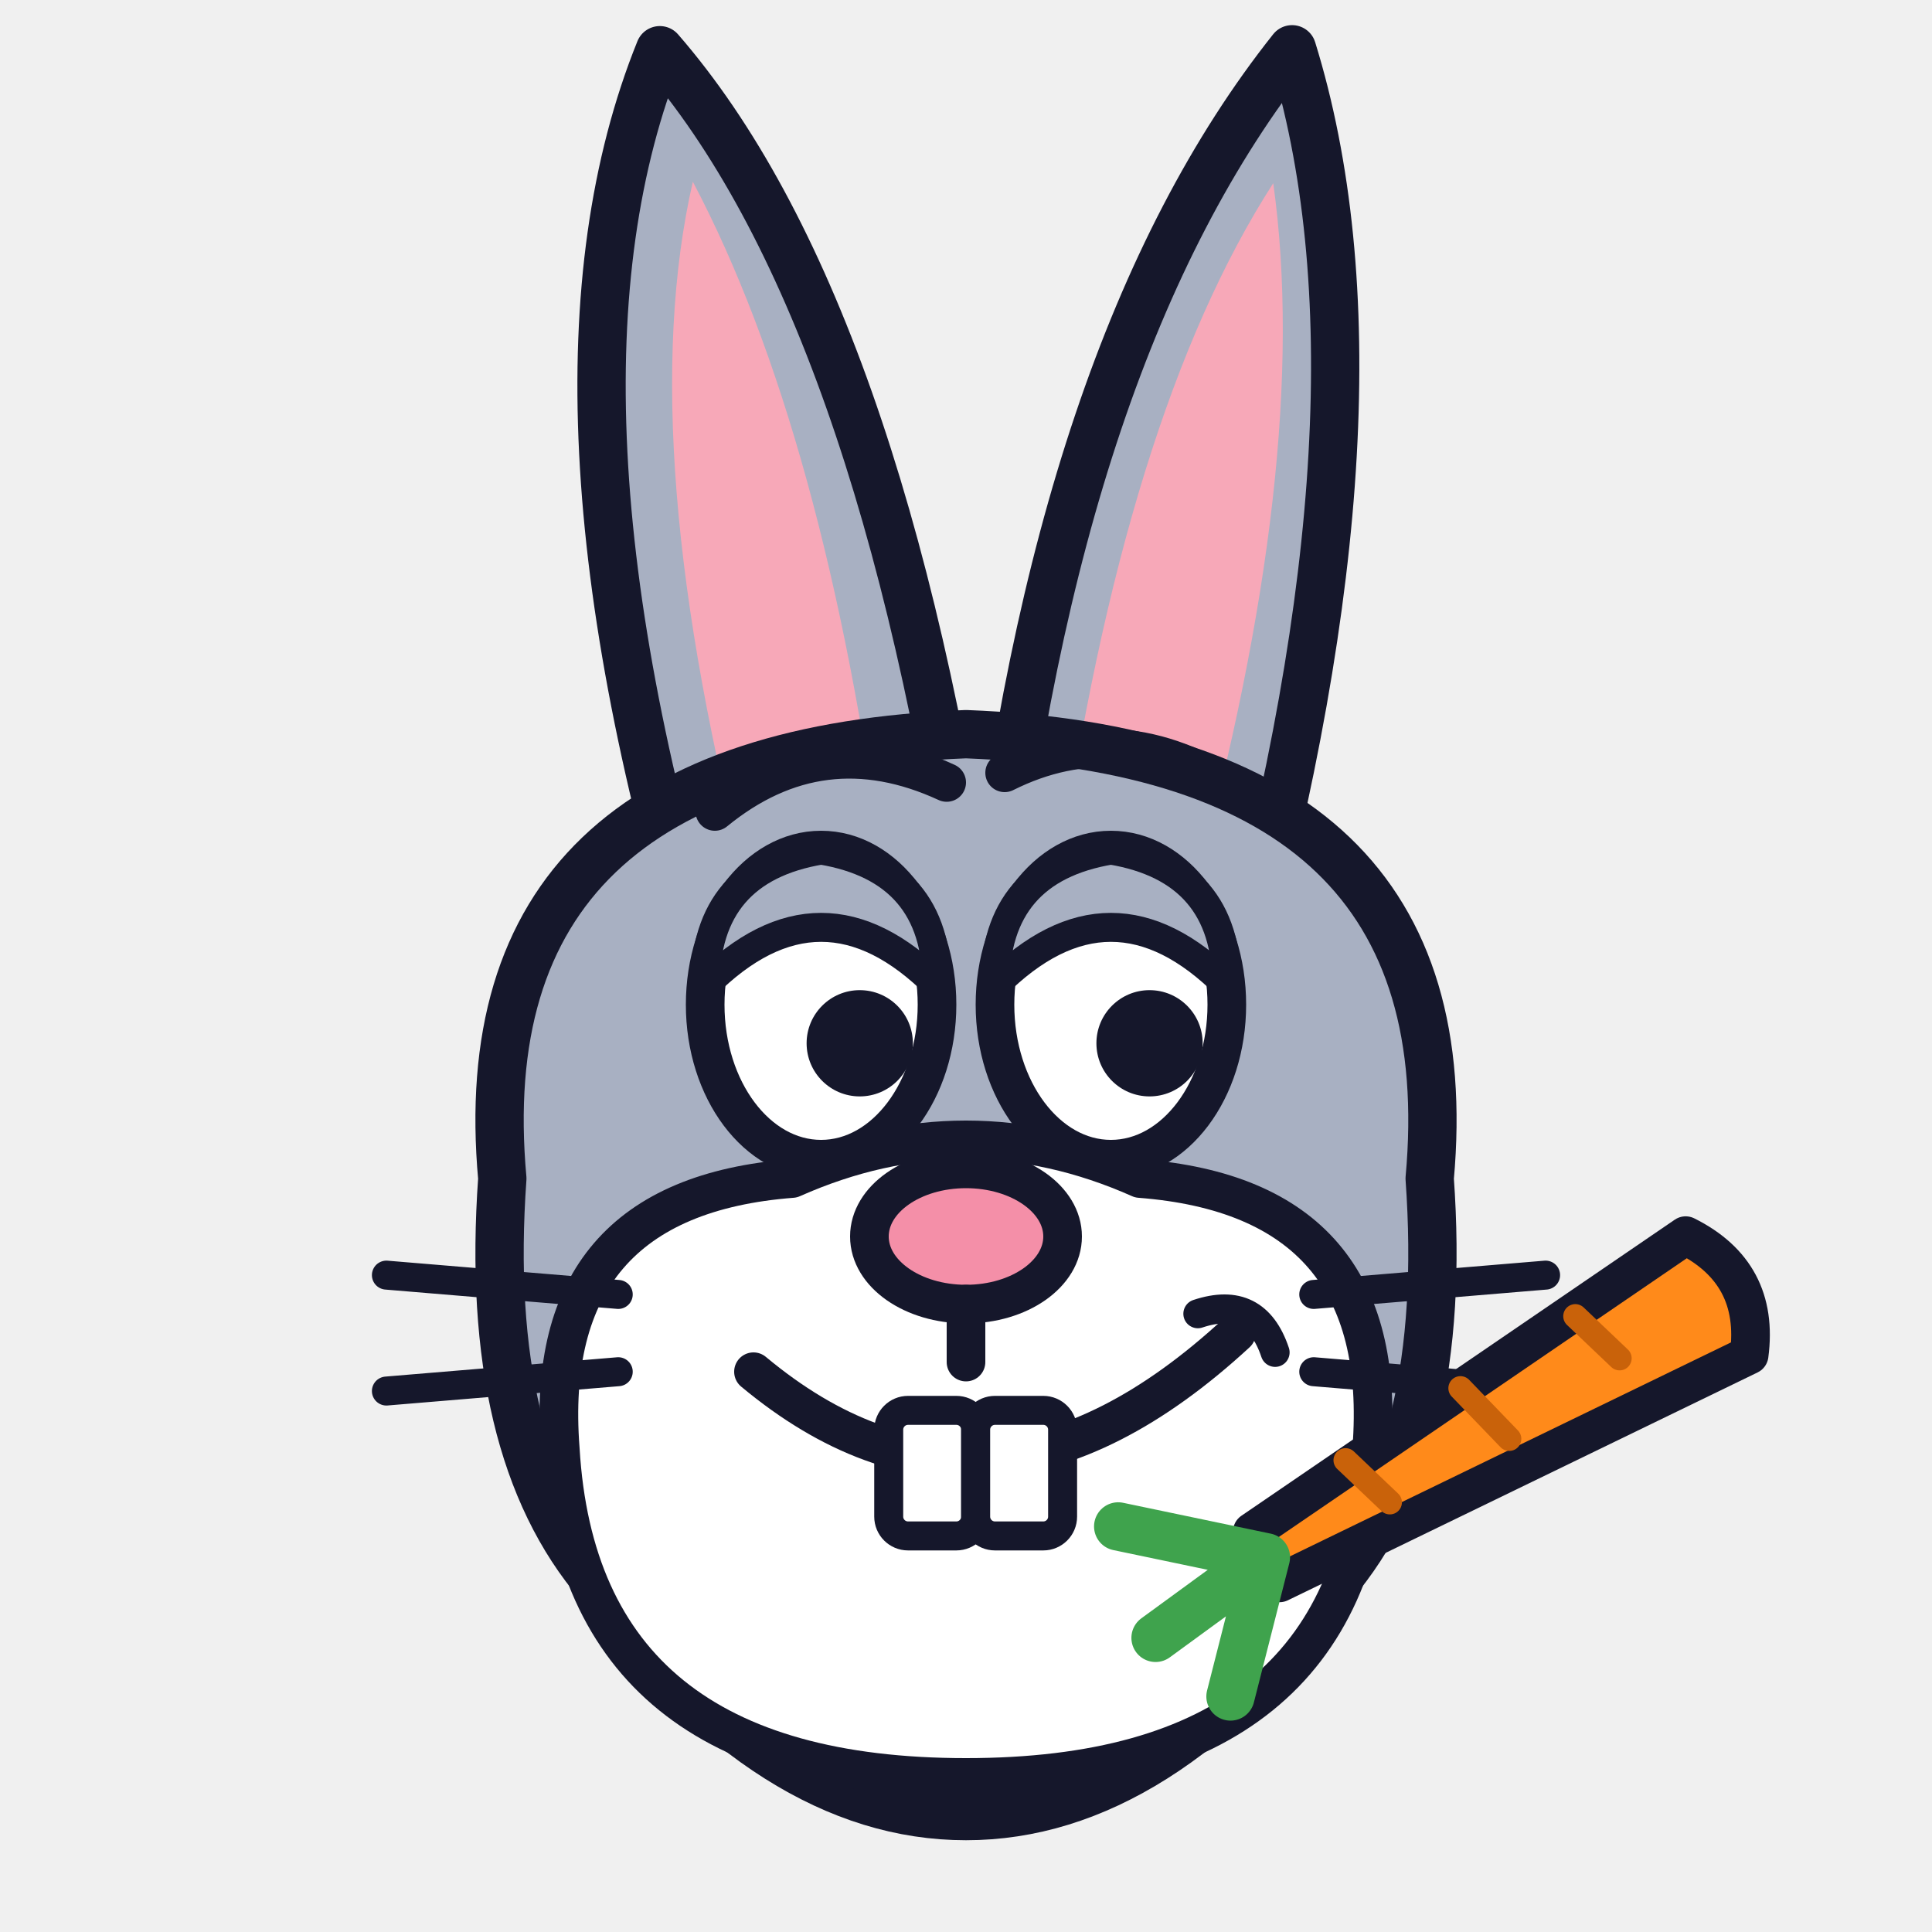
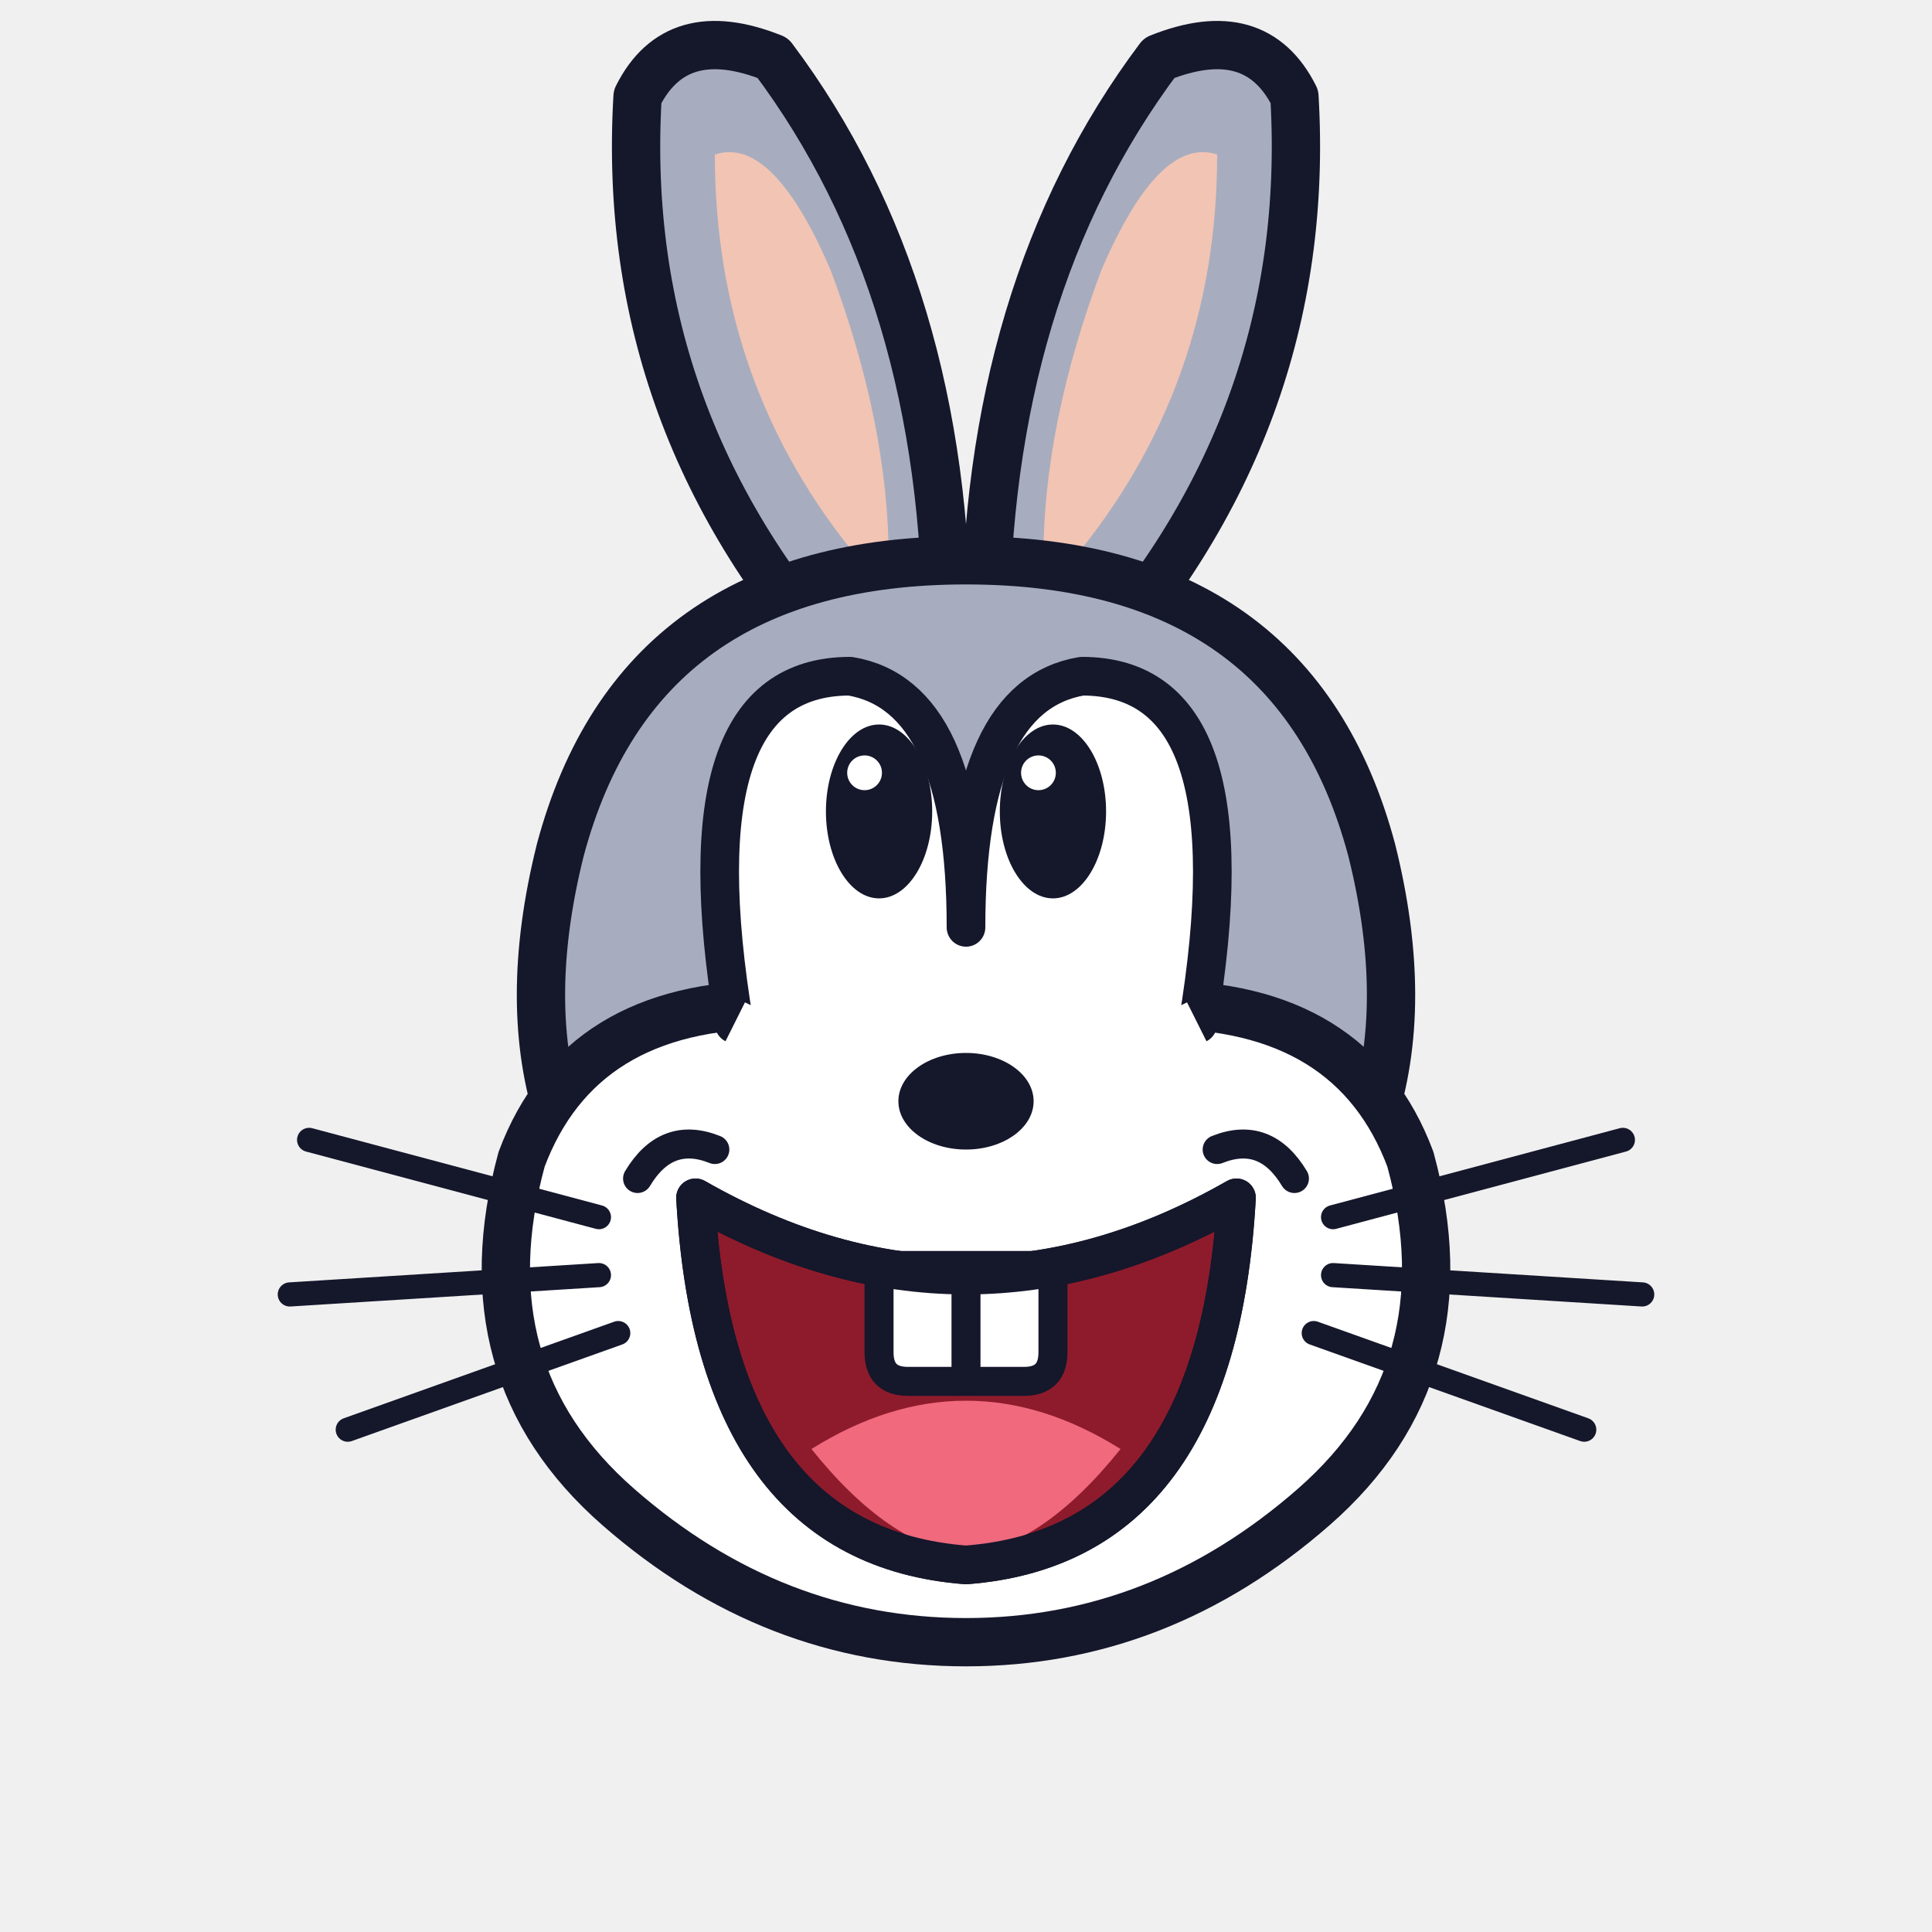
<svg xmlns="http://www.w3.org/2000/svg" viewBox="0 0 200 200" role="img" aria-label="Bugs Bunny">
-   <g transform="rotate(-10 80 60)">
-     <path d="M66 100 Q58 36 78 4 Q96 34 94 100Z" fill="#A8B0C2" stroke="#15172B" stroke-width="5" stroke-linejoin="round" stroke-linecap="round" />
-     <path d="M72 92 Q68 44 79 18 Q88 46 86 92Z" fill="#F7A8B8" />
-   </g>
-   <g transform="rotate(8 122 60)">
-     <path d="M108 100 Q106 38 126 4 Q142 38 134 100Z" fill="#A8B0C2" stroke="#15172B" stroke-width="5" stroke-linejoin="round" stroke-linecap="round" />
-     <path d="M114 92 Q114 44 126 18 Q134 46 128 92Z" fill="#F7A8B8" />
-   </g>
-   <path d="M52 122 Q48 78 100 76 Q152 78 148 122 Q150 150 138 164 Q120 188 100 188 Q80 188 62 164 Q50 150 52 122Z" fill="#A8B0C2" stroke="#15172B" stroke-width="5" stroke-linejoin="round" stroke-linecap="round" />
-   <path d="M58 150 Q56 124 82 122 Q100 114 118 122 Q144 124 142 150 Q140 184 100 184 Q60 184 58 150Z" fill="#fff" stroke="#15172B" stroke-width="4" stroke-linejoin="round" stroke-linecap="round" />
-   <ellipse cx="85" cy="104" rx="12" ry="16" fill="#fff" stroke="#15172B" stroke-width="4" stroke-linejoin="round" stroke-linecap="round" />
-   <ellipse cx="115" cy="104" rx="12" ry="16" fill="#fff" stroke="#15172B" stroke-width="4" stroke-linejoin="round" stroke-linecap="round" />
-   <circle cx="89" cy="108" r="5.5" fill="#15172B" />
-   <circle cx="119" cy="108" r="5.5" fill="#15172B" />
-   <path d="M73 102 Q85 90 97 102 Q97 90 85 88 Q73 90 73 102Z M103 102 Q115 90 127 102 Q127 90 115 88 Q103 90 103 102Z" fill="#A8B0C2" stroke="#15172B" stroke-width="3" stroke-linejoin="round" stroke-linecap="round" />
-   <path d="M74 84 q11 -9 24 -3 M104 80 q12 -6 24 2" fill="none" stroke="#15172B" stroke-width="4" stroke-linecap="round" />
-   <ellipse cx="100" cy="128" rx="10" ry="7" fill="#F48FA8" stroke="#15172B" stroke-width="4" stroke-linejoin="round" stroke-linecap="round" />
-   <path d="M100 135 v6 M78 142 Q102 162 128 138" fill="none" stroke="#15172B" stroke-width="4" stroke-linejoin="round" stroke-linecap="round" />
-   <path d="M124 136 q6 -2 8 4" fill="none" stroke="#15172B" stroke-width="3" stroke-linejoin="round" stroke-linecap="round" />
-   <rect x="92" y="146" width="9" height="13" rx="2" fill="#fff" stroke="#15172B" stroke-width="3" stroke-linejoin="round" stroke-linecap="round" />
-   <rect x="101" y="146" width="9" height="13" rx="2" fill="#fff" stroke="#15172B" stroke-width="3" stroke-linejoin="round" stroke-linecap="round" />
-   <path d="M40 132 l24 2 M40 144 l24 -2 M160 132 l-24 2 M160 144 l-24 -2" stroke="#15172B" stroke-width="3" stroke-linecap="round" />
-   <g transform="rotate(-28 150 150)">
-     <path d="M128 148 L182 142 Q187 149 182 156 L128 154Z" fill="#FF8A1A" stroke="#15172B" stroke-width="4" stroke-linejoin="round" stroke-linecap="round" />
-     <path d="M140 146 l2 6 M154 145 l2 7 M168 144 l2 6" stroke="#C9620A" stroke-width="2.5" stroke-linecap="round" />
-     <path d="M128 151 l-12 -10 M128 151 l-14 2 M128 151 l-10 11" stroke="#3FA34D" stroke-width="5" stroke-linecap="round" />
-   </g>
+   <path d="M88 70 Q64 44 66 10 Q70 2 80 6 Q98 30 98 66Z" fill="#A7ADBE" stroke="#15172B" stroke-width="5" stroke-linejoin="round" stroke-linecap="round" />
+   <path d="M112 70 Q136 44 134 10 Q130 2 120 6 Q102 30 102 66Z" fill="#A7ADBE" stroke="#15172B" stroke-width="5" stroke-linejoin="round" stroke-linecap="round" />
+   <path d="M89 58 Q74 40 74 16 Q80 14 86 28 Q92 44 92 58Z" fill="#F2C4B4" />
+   <path d="M111 58 Q126 40 126 16 Q120 14 114 28 Q108 44 108 58Z" fill="#F2C4B4" />
+   <path d="M100 58 Q134 58 142 88 Q146 104 142 116 L58 116 Q54 104 58 88 Q66 58 100 58Z" fill="#A7ADBE" stroke="#15172B" stroke-width="5" stroke-linejoin="round" stroke-linecap="round" />
+   <path d="M100 104 Q90 100 80 104 Q60 104 54 120 Q48 142 64 156 Q80 170 100 170 Q120 170 136 156 Q152 142 146 120 Q140 104 120 104 Q110 100 100 104Z" fill="#FFFFFF" stroke="#15172B" stroke-width="5" stroke-linejoin="round" stroke-linecap="round" />
+   <path d="M76 106 Q70 70 88 70 Q100 72 100 96 Q100 72 112 70 Q130 70 124 106 Q112 112 100 106 Q88 112 76 106Z" fill="#FFFFFF" stroke="#15172B" stroke-width="4" stroke-linejoin="round" stroke-linecap="round" />
+   <path d="M76 106 Q88 112 100 106 Q112 112 124 106" fill="none" stroke="#FFFFFF" stroke-width="5" />
+   <ellipse cx="91" cy="84" rx="5.5" ry="9" fill="#15172B" />
+   <ellipse cx="109" cy="84" rx="5.5" ry="9" fill="#15172B" />
+   <circle cx="89.5" cy="80" r="1.8" fill="#fff" />
+   <circle cx="107.5" cy="80" r="1.8" fill="#fff" />
+   <ellipse cx="100" cy="114" rx="7" ry="5" fill="#15172B" />
+   <path d="M72 124 Q100 140 128 124 Q126 160 100 162 Q74 160 72 124Z" fill="#8E1B2B" stroke="#15172B" stroke-width="4" stroke-linejoin="round" stroke-linecap="round" />
+   <path d="M84 150 Q100 140 116 150 Q108 160 100 161 Q92 160 84 150Z" fill="#F0697C" />
+   <path d="M91 131 h18 v9 q0 3 -3 3 h-12 q-3 0 -3 -3Z M100 132 v11" fill="#FFFFFF" stroke="#15172B" stroke-width="3" stroke-linejoin="round" stroke-linecap="round" />
+   <path d="M72 124 Q100 140 128 124 Q126 160 100 162 Q74 160 72 124Z" fill="none" stroke="#15172B" stroke-width="4" stroke-linejoin="round" stroke-linecap="round" />
+   <path d="M66 122 q3 -5 8 -3 M134 122 q-3 -5 -8 -3" fill="none" stroke="#15172B" stroke-linecap="round" stroke-linejoin="round" stroke-width="3" />
+   <path d="M62 126 l-30 -8 M62 132 l-32 2 M64 138 l-28 10 M138 126 l30 -8 M138 132 l32 2 M136 138 l28 10" fill="none" stroke="#15172B" stroke-linecap="round" stroke-linejoin="round" stroke-width="2.5" />
</svg>
